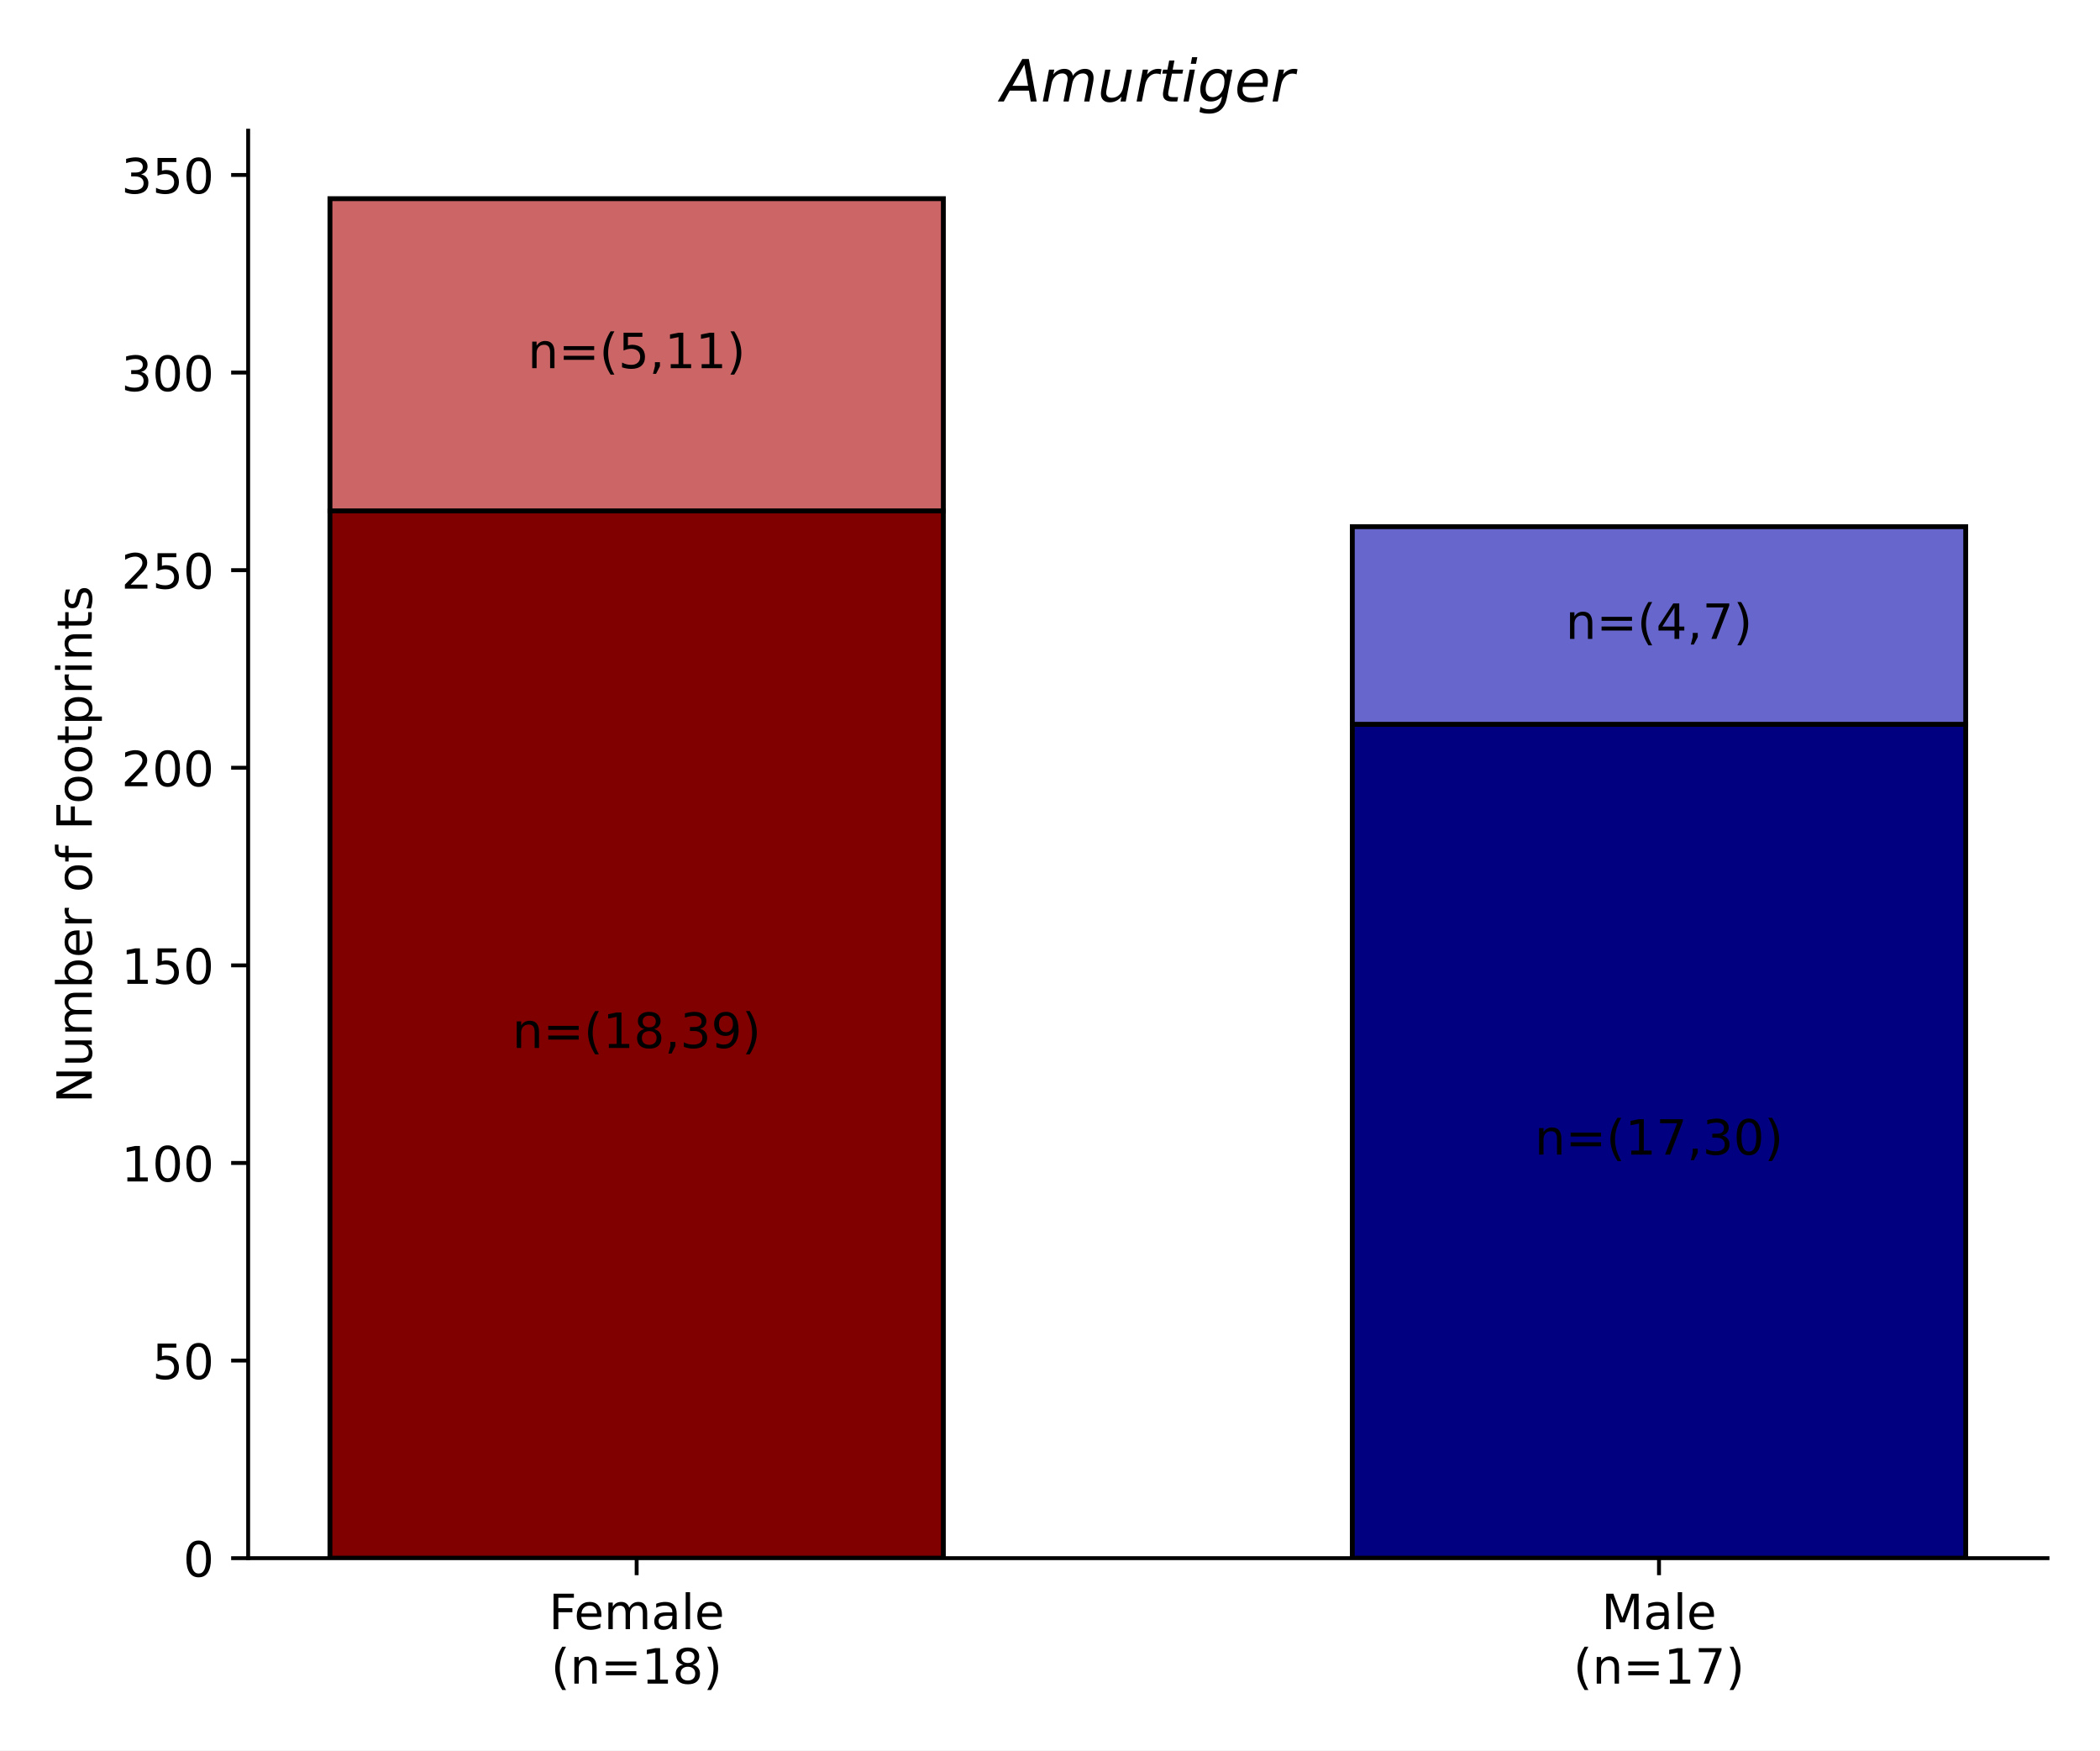
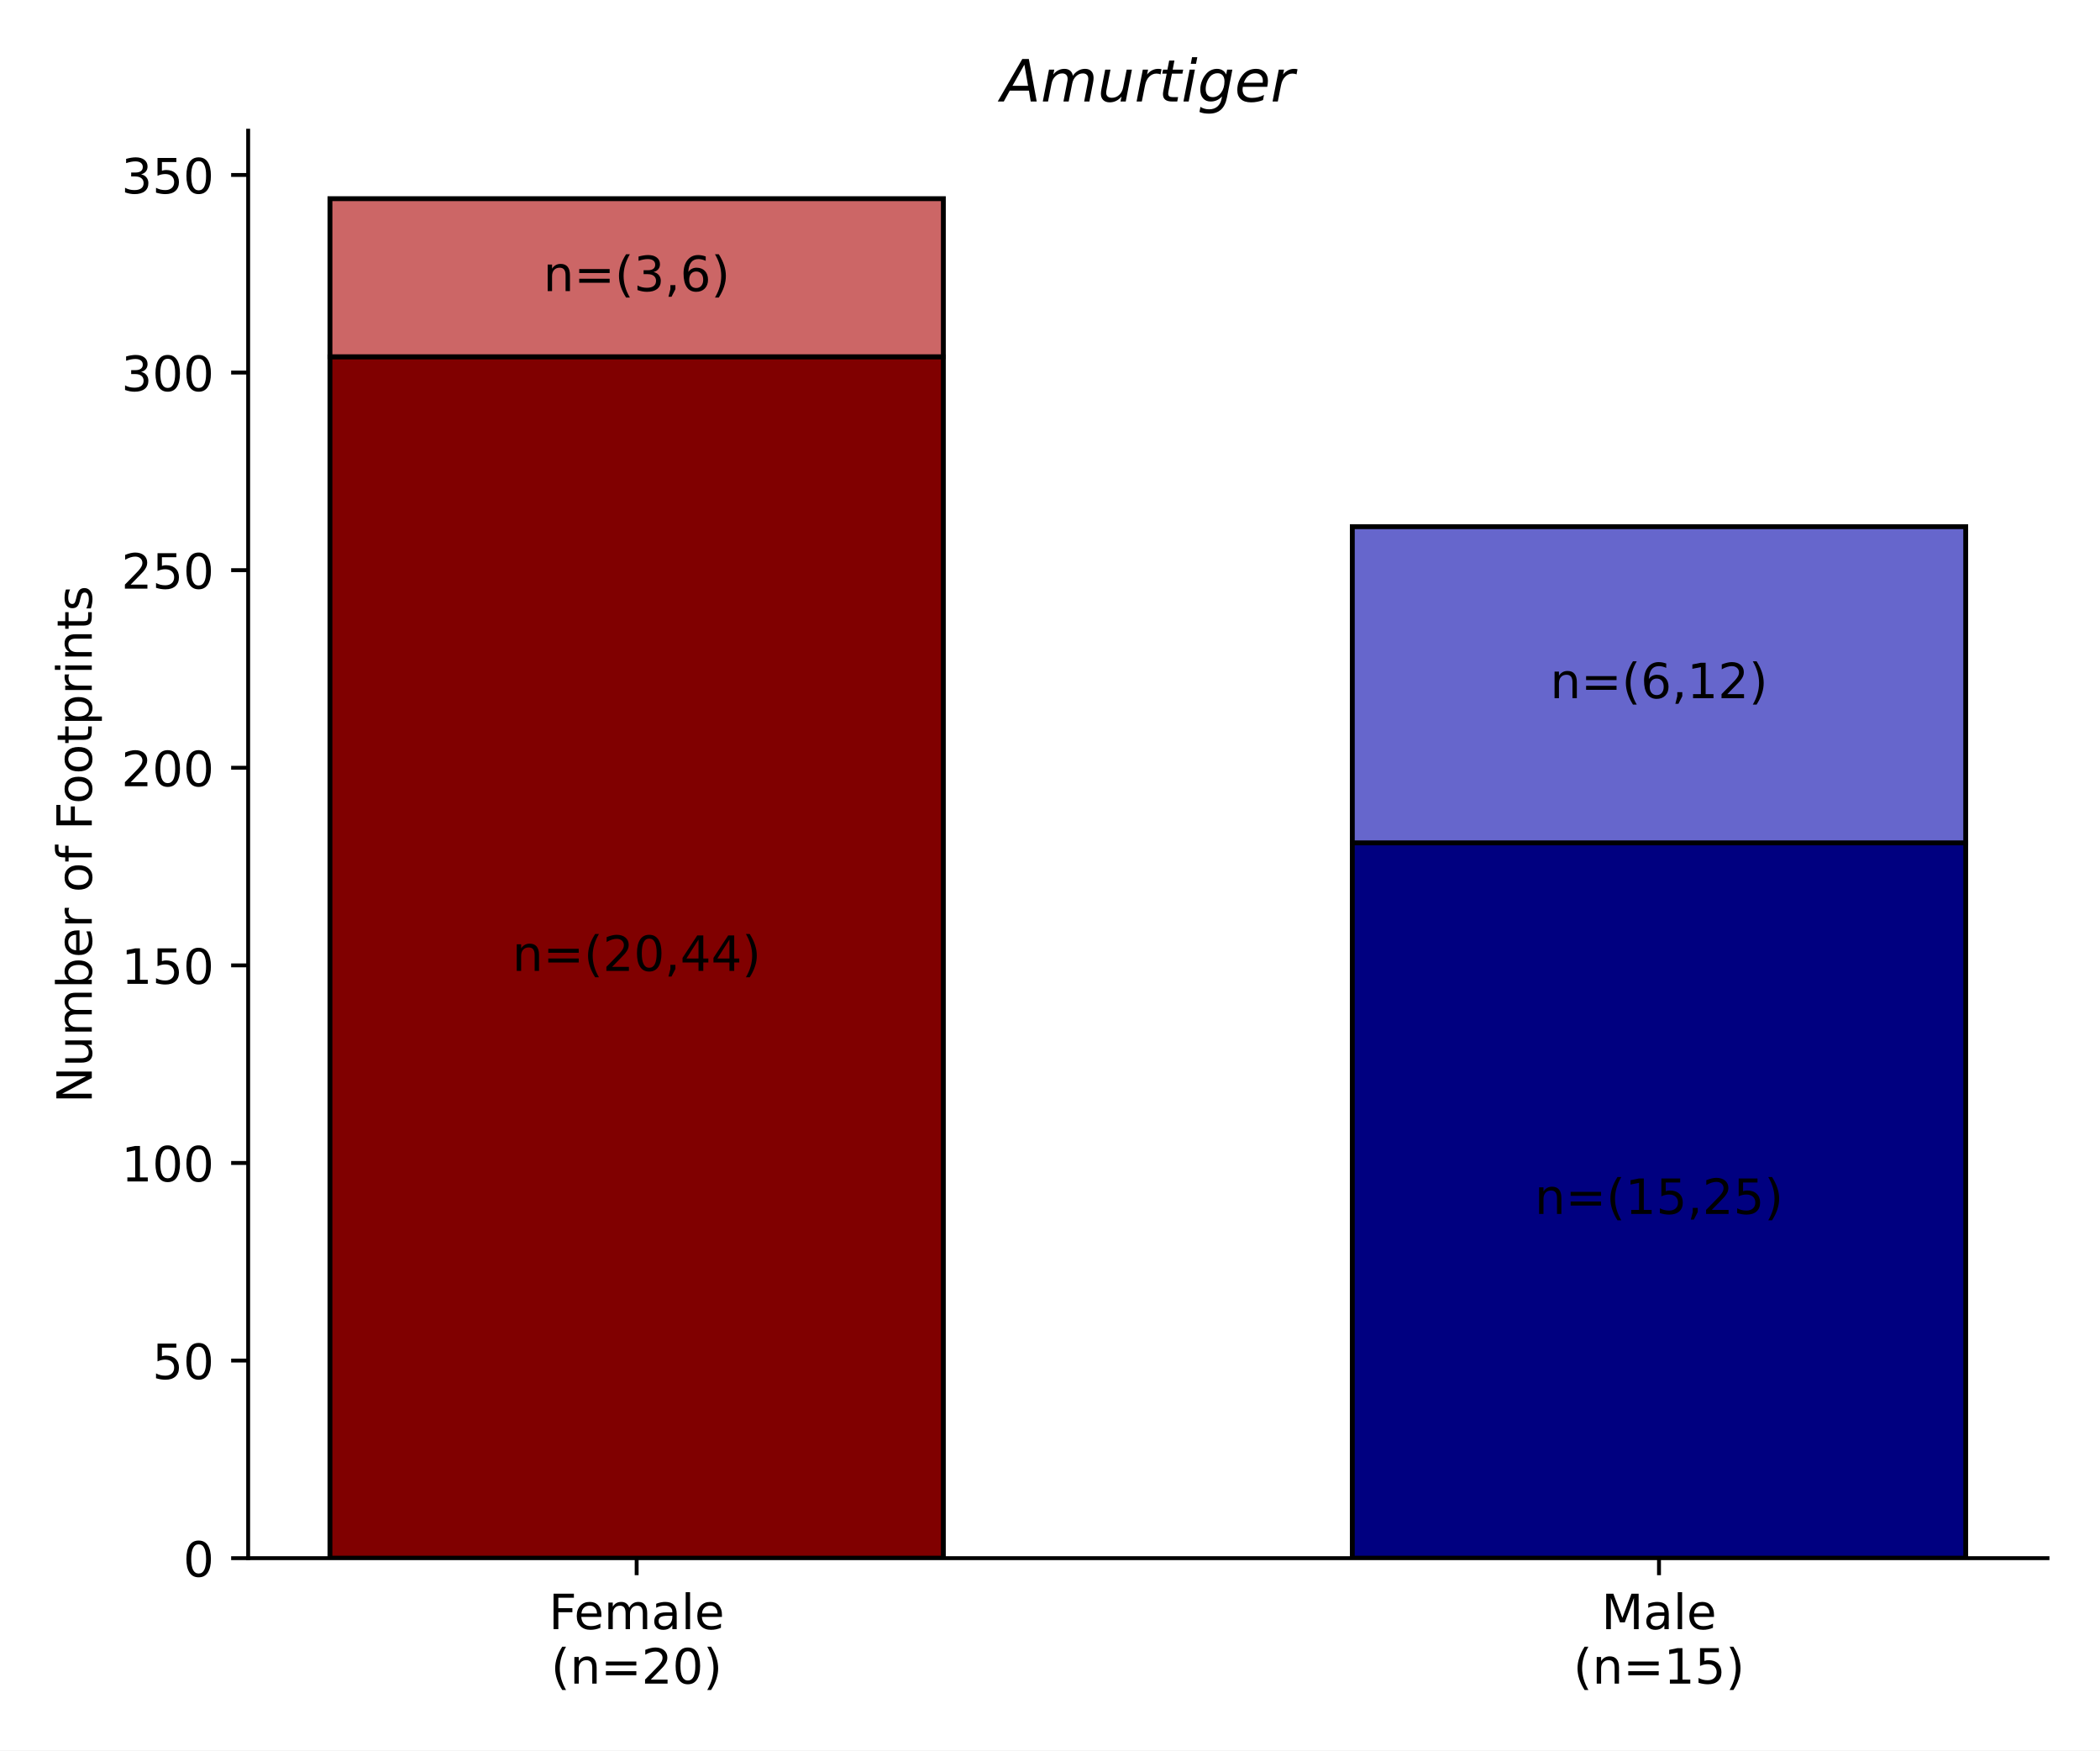
<svg xmlns="http://www.w3.org/2000/svg" xmlns:xlink="http://www.w3.org/1999/xlink" width="432pt" height="360pt" viewBox="0 0 432 360" version="1.1">
  <defs>
    <style type="text/css">*{stroke-linejoin: round; stroke-linecap: butt}</style>
  </defs>
  <g id="figure_1">
    <g id="patch_1">
      <path d="M 0 360  L 432 360  L 432 0  L 0 0  z " style="fill: #ffffff" />
    </g>
    <g id="axes_1">
      <g id="patch_2">
        <path d="M 51.05 320.456  L 421.2 320.456  L 421.2 26.88  L 51.05 26.88  z " style="fill: #ffffff" />
      </g>
      <g id="patch_3">
-         <path d="M 67.875 320.456  L 194.062 320.456  L 194.062 105.069  L 67.875 105.069  z " clip-path="url(#p755f80af7d)" style="fill: #800000; stroke: #000000; stroke-linejoin: miter" />
+         <path d="M 67.875 320.456  L 194.062 320.456  L 194.062 73.371  L 67.875 73.371  z " clip-path="url(#p7f503b9f30)" style="fill: #800000; stroke: #000000; stroke-linejoin: miter" />
      </g>
      <g id="patch_4">
-         <path d="M 278.188 320.456  L 404.375 320.456  L 404.375 148.959  L 278.188 148.959  z " clip-path="url(#p755f80af7d)" style="fill: #000080; stroke: #000000; stroke-linejoin: miter" />
+         <path d="M 278.188 320.456  L 404.375 320.456  L 404.375 173.343  L 278.188 173.343  z " clip-path="url(#p7f503b9f30)" style="fill: #000080; stroke: #000000; stroke-linejoin: miter" />
      </g>
      <g id="patch_5">
-         <path d="M 67.875 105.069  L 194.062 105.069  L 194.062 40.86  L 67.875 40.86  z " clip-path="url(#p755f80af7d)" style="fill: #cc6666; stroke: #000000; stroke-linejoin: miter" />
+         <path d="M 67.875 73.371  L 194.062 73.371  L 194.062 40.86  L 67.875 40.86  z " clip-path="url(#p7f503b9f30)" style="fill: #cc6666; stroke: #000000; stroke-linejoin: miter" />
      </g>
      <g id="patch_6">
-         <path d="M 278.188 148.959  L 404.375 148.959  L 404.375 108.321  L 278.188 108.321  z " clip-path="url(#p755f80af7d)" style="fill: #6666cc; stroke: #000000; stroke-linejoin: miter" />
+         <path d="M 278.188 173.343  L 404.375 173.343  L 404.375 108.321  L 278.188 108.321  z " clip-path="url(#p7f503b9f30)" style="fill: #6666cc; stroke: #000000; stroke-linejoin: miter" />
      </g>
      <g id="matplotlib.axis_1">
        <g id="xtick_1">
          <g id="line2d_1">
            <defs>
-               <path id="mb0012e0c88" d="M 0 0  L 0 3.5  " style="stroke: #000000; stroke-width: 0.8" />
+               <path id="m9c57799ed8" d="M 0 0  L 0 3.5  " style="stroke: #000000; stroke-width: 0.8" />
            </defs>
            <g>
-               <use xlink:href="#mb0012e0c88" x="130.969" y="320.456" style="stroke: #000000; stroke-width: 0.8" />
+               <use xlink:href="#m9c57799ed8" x="130.969" y="320.456" style="stroke: #000000; stroke-width: 0.8" />
            </g>
          </g>
          <g id="text_1">
            <g transform="translate(112.8914 335.0544) scale(0.1 -0.1)">
              <defs>
                <path id="DejaVuSans-46" d="M 628 4666  L 3309 4666  L 3309 4134  L 1259 4134  L 1259 2759  L 3109 2759  L 3109 2228  L 1259 2228  L 1259 0  L 628 0  L 628 4666  z " transform="scale(0.015625)" />
                <path id="DejaVuSans-65" d="M 3597 1894  L 3597 1613  L 953 1613  Q 991 1019 1311 708  Q 1631 397 2203 397  Q 2534 397 2845 478  Q 3156 559 3463 722  L 3463 178  Q 3153 47 2828 -22  Q 2503 -91 2169 -91  Q 1331 -91 842 396  Q 353 884 353 1716  Q 353 2575 817 3079  Q 1281 3584 2069 3584  Q 2775 3584 3186 3129  Q 3597 2675 3597 1894  z M 3022 2063  Q 3016 2534 2758 2815  Q 2500 3097 2075 3097  Q 1594 3097 1305 2825  Q 1016 2553 972 2059  L 3022 2063  z " transform="scale(0.015625)" />
                <path id="DejaVuSans-6d" d="M 3328 2828  Q 3544 3216 3844 3400  Q 4144 3584 4550 3584  Q 5097 3584 5394 3201  Q 5691 2819 5691 2113  L 5691 0  L 5113 0  L 5113 2094  Q 5113 2597 4934 2840  Q 4756 3084 4391 3084  Q 3944 3084 3684 2787  Q 3425 2491 3425 1978  L 3425 0  L 2847 0  L 2847 2094  Q 2847 2600 2669 2842  Q 2491 3084 2119 3084  Q 1678 3084 1418 2786  Q 1159 2488 1159 1978  L 1159 0  L 581 0  L 581 3500  L 1159 3500  L 1159 2956  Q 1356 3278 1631 3431  Q 1906 3584 2284 3584  Q 2666 3584 2933 3390  Q 3200 3197 3328 2828  z " transform="scale(0.015625)" />
                <path id="DejaVuSans-61" d="M 2194 1759  Q 1497 1759 1228 1600  Q 959 1441 959 1056  Q 959 750 1161 570  Q 1363 391 1709 391  Q 2188 391 2477 730  Q 2766 1069 2766 1631  L 2766 1759  L 2194 1759  z M 3341 1997  L 3341 0  L 2766 0  L 2766 531  Q 2569 213 2275 61  Q 1981 -91 1556 -91  Q 1019 -91 701 211  Q 384 513 384 1019  Q 384 1609 779 1909  Q 1175 2209 1959 2209  L 2766 2209  L 2766 2266  Q 2766 2663 2505 2880  Q 2244 3097 1772 3097  Q 1472 3097 1187 3025  Q 903 2953 641 2809  L 641 3341  Q 956 3463 1253 3523  Q 1550 3584 1831 3584  Q 2591 3584 2966 3190  Q 3341 2797 3341 1997  z " transform="scale(0.015625)" />
                <path id="DejaVuSans-6c" d="M 603 4863  L 1178 4863  L 1178 0  L 603 0  L 603 4863  z " transform="scale(0.015625)" />
              </defs>
              <use xlink:href="#DejaVuSans-46" />
              <use xlink:href="#DejaVuSans-65" transform="translate(52.01953 0)" />
              <use xlink:href="#DejaVuSans-6d" transform="translate(113.543 0)" />
              <use xlink:href="#DejaVuSans-61" transform="translate(210.9551 0)" />
              <use xlink:href="#DejaVuSans-6c" transform="translate(272.2344 0)" />
              <use xlink:href="#DejaVuSans-65" transform="translate(300.0176 0)" />
            </g>
            <g transform="translate(113.3461 346.2523) scale(0.1 -0.1)">
              <defs>
                <path id="DejaVuSans-28" d="M 1984 4856  Q 1566 4138 1362 3434  Q 1159 2731 1159 2009  Q 1159 1288 1364 580  Q 1569 -128 1984 -844  L 1484 -844  Q 1016 -109 783 600  Q 550 1309 550 2009  Q 550 2706 781 3412  Q 1013 4119 1484 4856  L 1984 4856  z " transform="scale(0.015625)" />
                <path id="DejaVuSans-6e" d="M 3513 2113  L 3513 0  L 2938 0  L 2938 2094  Q 2938 2591 2744 2837  Q 2550 3084 2163 3084  Q 1697 3084 1428 2787  Q 1159 2491 1159 1978  L 1159 0  L 581 0  L 581 3500  L 1159 3500  L 1159 2956  Q 1366 3272 1645 3428  Q 1925 3584 2291 3584  Q 2894 3584 3203 3211  Q 3513 2838 3513 2113  z " transform="scale(0.015625)" />
                <path id="DejaVuSans-3d" d="M 678 2906  L 4684 2906  L 4684 2381  L 678 2381  L 678 2906  z M 678 1631  L 4684 1631  L 4684 1100  L 678 1100  L 678 1631  z " transform="scale(0.015625)" />
+                 <path id="DejaVuSans-32" d="M 1228 531  L 3431 531  L 3431 0  L 469 0  L 469 531  Q 828 903 1448 1529  Q 2069 2156 2228 2338  Q 2531 2678 2651 2914  Q 2772 3150 2772 3378  Q 2772 3750 2511 3984  Q 2250 4219 1831 4219  Q 1534 4219 1204 4116  Q 875 4013 500 3803  L 500 4441  Q 881 4594 1212 4672  Q 1544 4750 1819 4750  Q 2544 4750 2975 4387  Q 3406 4025 3406 3419  Q 3406 3131 3298 2873  Q 3191 2616 2906 2266  Q 2828 2175 2409 1742  Q 1991 1309 1228 531  z " transform="scale(0.015625)" />
+                 <path id="DejaVuSans-30" d="M 2034 4250  Q 1547 4250 1301 3770  Q 1056 3291 1056 2328  Q 1056 1369 1301 889  Q 1547 409 2034 409  Q 2525 409 2770 889  Q 3016 1369 3016 2328  Q 3016 3291 2770 3770  Q 2525 4250 2034 4250  z M 2034 4750  Q 2819 4750 3233 4129  Q 3647 3509 3647 2328  Q 3647 1150 3233 529  Q 2819 -91 2034 -91  Q 1250 -91 836 529  Q 422 1150 422 2328  Q 422 3509 836 4129  Q 1250 4750 2034 4750  z " transform="scale(0.015625)" />
+                 <path id="DejaVuSans-29" d="M 513 4856  L 1013 4856  Q 1481 4119 1714 3412  Q 1947 2706 1947 2009  Q 1947 1309 1714 600  Q 1481 -109 1013 -844  L 513 -844  Q 928 -128 1133 580  Q 1338 1288 1338 2009  Q 1338 2731 1133 3434  Q 928 4138 513 4856  z " transform="scale(0.015625)" />
+               </defs>
+               <use xlink:href="#DejaVuSans-28" />
+               <use xlink:href="#DejaVuSans-6e" transform="translate(39.01367 0)" />
+               <use xlink:href="#DejaVuSans-3d" transform="translate(102.3926 0)" />
+               <use xlink:href="#DejaVuSans-32" transform="translate(186.1816 0)" />
+               <use xlink:href="#DejaVuSans-30" transform="translate(249.8047 0)" />
+               <use xlink:href="#DejaVuSans-29" transform="translate(313.4277 0)" />
+             </g>
+           </g>
+         </g>
+         <g id="xtick_2">
+           <g id="line2d_2">
+             <g>
+               <use xlink:href="#m9c57799ed8" x="341.281" y="320.456" style="stroke: #000000; stroke-width: 0.8" />
+             </g>
+           </g>
+           <g id="text_2">
+             <g transform="translate(329.4375 335.0544) scale(0.1 -0.1)">
+               <defs>
+                 <path id="DejaVuSans-4d" d="M 628 4666  L 1569 4666  L 2759 1491  L 3956 4666  L 4897 4666  L 4897 0  L 4281 0  L 4281 4097  L 3078 897  L 2444 897  L 1241 4097  L 1241 0  L 628 0  L 628 4666  z " transform="scale(0.015625)" />
+               </defs>
+               <use xlink:href="#DejaVuSans-4d" />
+               <use xlink:href="#DejaVuSans-61" transform="translate(86.2793 0)" />
+               <use xlink:href="#DejaVuSans-6c" transform="translate(147.5586 0)" />
+               <use xlink:href="#DejaVuSans-65" transform="translate(175.3418 0)" />
+             </g>
+             <g transform="translate(323.6586 346.2523) scale(0.1 -0.1)">
+               <defs>
                <path id="DejaVuSans-31" d="M 794 531  L 1825 531  L 1825 4091  L 703 3866  L 703 4441  L 1819 4666  L 2450 4666  L 2450 531  L 3481 531  L 3481 0  L 794 0  L 794 531  z " transform="scale(0.015625)" />
-                 <path id="DejaVuSans-38" d="M 2034 2216  Q 1584 2216 1326 1975  Q 1069 1734 1069 1313  Q 1069 891 1326 650  Q 1584 409 2034 409  Q 2484 409 2743 651  Q 3003 894 3003 1313  Q 3003 1734 2745 1975  Q 2488 2216 2034 2216  z M 1403 2484  Q 997 2584 770 2862  Q 544 3141 544 3541  Q 544 4100 942 4425  Q 1341 4750 2034 4750  Q 2731 4750 3128 4425  Q 3525 4100 3525 3541  Q 3525 3141 3298 2862  Q 3072 2584 2669 2484  Q 3125 2378 3379 2068  Q 3634 1759 3634 1313  Q 3634 634 3220 271  Q 2806 -91 2034 -91  Q 1263 -91 848 271  Q 434 634 434 1313  Q 434 1759 690 2068  Q 947 2378 1403 2484  z M 1172 3481  Q 1172 3119 1398 2916  Q 1625 2713 2034 2713  Q 2441 2713 2670 2916  Q 2900 3119 2900 3481  Q 2900 3844 2670 4047  Q 2441 4250 2034 4250  Q 1625 4250 1398 4047  Q 1172 3844 1172 3481  z " transform="scale(0.015625)" />
-                 <path id="DejaVuSans-29" d="M 513 4856  L 1013 4856  Q 1481 4119 1714 3412  Q 1947 2706 1947 2009  Q 1947 1309 1714 600  Q 1481 -109 1013 -844  L 513 -844  Q 928 -128 1133 580  Q 1338 1288 1338 2009  Q 1338 2731 1133 3434  Q 928 4138 513 4856  z " transform="scale(0.015625)" />
+                 <path id="DejaVuSans-35" d="M 691 4666  L 3169 4666  L 3169 4134  L 1269 4134  L 1269 2991  Q 1406 3038 1543 3061  Q 1681 3084 1819 3084  Q 2600 3084 3056 2656  Q 3513 2228 3513 1497  Q 3513 744 3044 326  Q 2575 -91 1722 -91  Q 1428 -91 1123 -41  Q 819 9 494 109  L 494 744  Q 775 591 1075 516  Q 1375 441 1709 441  Q 2250 441 2565 725  Q 2881 1009 2881 1497  Q 2881 1984 2565 2268  Q 2250 2553 1709 2553  Q 1456 2553 1204 2497  Q 953 2441 691 2322  L 691 4666  z " transform="scale(0.015625)" />
              </defs>
              <use xlink:href="#DejaVuSans-28" />
              <use xlink:href="#DejaVuSans-6e" transform="translate(39.01367 0)" />
              <use xlink:href="#DejaVuSans-3d" transform="translate(102.3926 0)" />
              <use xlink:href="#DejaVuSans-31" transform="translate(186.1816 0)" />
-               <use xlink:href="#DejaVuSans-38" transform="translate(249.8047 0)" />
-               <use xlink:href="#DejaVuSans-29" transform="translate(313.4277 0)" />
-             </g>
-           </g>
-         </g>
-         <g id="xtick_2">
-           <g id="line2d_2">
-             <g>
-               <use xlink:href="#mb0012e0c88" x="341.281" y="320.456" style="stroke: #000000; stroke-width: 0.8" />
-             </g>
-           </g>
-           <g id="text_2">
-             <g transform="translate(329.4375 335.0544) scale(0.1 -0.1)">
-               <defs>
-                 <path id="DejaVuSans-4d" d="M 628 4666  L 1569 4666  L 2759 1491  L 3956 4666  L 4897 4666  L 4897 0  L 4281 0  L 4281 4097  L 3078 897  L 2444 897  L 1241 4097  L 1241 0  L 628 0  L 628 4666  z " transform="scale(0.015625)" />
-               </defs>
-               <use xlink:href="#DejaVuSans-4d" />
-               <use xlink:href="#DejaVuSans-61" transform="translate(86.2793 0)" />
-               <use xlink:href="#DejaVuSans-6c" transform="translate(147.5586 0)" />
-               <use xlink:href="#DejaVuSans-65" transform="translate(175.3418 0)" />
-             </g>
-             <g transform="translate(323.6586 346.2523) scale(0.1 -0.1)">
-               <defs>
-                 <path id="DejaVuSans-37" d="M 525 4666  L 3525 4666  L 3525 4397  L 1831 0  L 1172 0  L 2766 4134  L 525 4134  L 525 4666  z " transform="scale(0.015625)" />
-               </defs>
-               <use xlink:href="#DejaVuSans-28" />
-               <use xlink:href="#DejaVuSans-6e" transform="translate(39.01367 0)" />
-               <use xlink:href="#DejaVuSans-3d" transform="translate(102.3926 0)" />
-               <use xlink:href="#DejaVuSans-31" transform="translate(186.1816 0)" />
-               <use xlink:href="#DejaVuSans-37" transform="translate(249.8047 0)" />
+               <use xlink:href="#DejaVuSans-35" transform="translate(249.8047 0)" />
              <use xlink:href="#DejaVuSans-29" transform="translate(313.4277 0)" />
            </g>
          </g>
        </g>
      </g>
      <g id="matplotlib.axis_2">
        <g id="ytick_1">
          <g id="line2d_3">
            <defs>
-               <path id="md0f7f1a0fa" d="M 0 0  L -3.5 0  " style="stroke: #000000; stroke-width: 0.8" />
+               <path id="meb5c1f575a" d="M 0 0  L -3.5 0  " style="stroke: #000000; stroke-width: 0.8" />
            </defs>
            <g>
-               <use xlink:href="#md0f7f1a0fa" x="51.05" y="320.456" style="stroke: #000000; stroke-width: 0.8" />
+               <use xlink:href="#meb5c1f575a" x="51.05" y="320.456" style="stroke: #000000; stroke-width: 0.8" />
            </g>
          </g>
          <g id="text_3">
            <g transform="translate(37.6875 324.2552) scale(0.1 -0.1)">
-               <defs>
-                 <path id="DejaVuSans-30" d="M 2034 4250  Q 1547 4250 1301 3770  Q 1056 3291 1056 2328  Q 1056 1369 1301 889  Q 1547 409 2034 409  Q 2525 409 2770 889  Q 3016 1369 3016 2328  Q 3016 3291 2770 3770  Q 2525 4250 2034 4250  z M 2034 4750  Q 2819 4750 3233 4129  Q 3647 3509 3647 2328  Q 3647 1150 3233 529  Q 2819 -91 2034 -91  Q 1250 -91 836 529  Q 422 1150 422 2328  Q 422 3509 836 4129  Q 1250 4750 2034 4750  z " transform="scale(0.015625)" />
-               </defs>
              <use xlink:href="#DejaVuSans-30" />
            </g>
          </g>
        </g>
        <g id="ytick_2">
          <g id="line2d_4">
            <g>
-               <use xlink:href="#md0f7f1a0fa" x="51.05" y="279.817" style="stroke: #000000; stroke-width: 0.8" />
+               <use xlink:href="#meb5c1f575a" x="51.05" y="279.817" style="stroke: #000000; stroke-width: 0.8" />
            </g>
          </g>
          <g id="text_4">
            <g transform="translate(31.325 283.6162) scale(0.1 -0.1)">
-               <defs>
-                 <path id="DejaVuSans-35" d="M 691 4666  L 3169 4666  L 3169 4134  L 1269 4134  L 1269 2991  Q 1406 3038 1543 3061  Q 1681 3084 1819 3084  Q 2600 3084 3056 2656  Q 3513 2228 3513 1497  Q 3513 744 3044 326  Q 2575 -91 1722 -91  Q 1428 -91 1123 -41  Q 819 9 494 109  L 494 744  Q 775 591 1075 516  Q 1375 441 1709 441  Q 2250 441 2565 725  Q 2881 1009 2881 1497  Q 2881 1984 2565 2268  Q 2250 2553 1709 2553  Q 1456 2553 1204 2497  Q 953 2441 691 2322  L 691 4666  z " transform="scale(0.015625)" />
-               </defs>
              <use xlink:href="#DejaVuSans-35" />
              <use xlink:href="#DejaVuSans-30" transform="translate(63.62305 0)" />
            </g>
          </g>
        </g>
        <g id="ytick_3">
          <g id="line2d_5">
            <g>
-               <use xlink:href="#md0f7f1a0fa" x="51.05" y="239.178" style="stroke: #000000; stroke-width: 0.8" />
+               <use xlink:href="#meb5c1f575a" x="51.05" y="239.178" style="stroke: #000000; stroke-width: 0.8" />
            </g>
          </g>
          <g id="text_5">
            <g transform="translate(24.9625 242.9773) scale(0.1 -0.1)">
              <use xlink:href="#DejaVuSans-31" />
              <use xlink:href="#DejaVuSans-30" transform="translate(63.62305 0)" />
              <use xlink:href="#DejaVuSans-30" transform="translate(127.2461 0)" />
            </g>
          </g>
        </g>
        <g id="ytick_4">
          <g id="line2d_6">
            <g>
-               <use xlink:href="#md0f7f1a0fa" x="51.05" y="198.539" style="stroke: #000000; stroke-width: 0.8" />
+               <use xlink:href="#meb5c1f575a" x="51.05" y="198.539" style="stroke: #000000; stroke-width: 0.8" />
            </g>
          </g>
          <g id="text_6">
            <g transform="translate(24.9625 202.3383) scale(0.1 -0.1)">
              <use xlink:href="#DejaVuSans-31" />
              <use xlink:href="#DejaVuSans-35" transform="translate(63.62305 0)" />
              <use xlink:href="#DejaVuSans-30" transform="translate(127.2461 0)" />
            </g>
          </g>
        </g>
        <g id="ytick_5">
          <g id="line2d_7">
            <g>
-               <use xlink:href="#md0f7f1a0fa" x="51.05" y="157.9" style="stroke: #000000; stroke-width: 0.8" />
+               <use xlink:href="#meb5c1f575a" x="51.05" y="157.9" style="stroke: #000000; stroke-width: 0.8" />
            </g>
          </g>
          <g id="text_7">
            <g transform="translate(24.9625 161.6993) scale(0.1 -0.1)">
-               <defs>
-                 <path id="DejaVuSans-32" d="M 1228 531  L 3431 531  L 3431 0  L 469 0  L 469 531  Q 828 903 1448 1529  Q 2069 2156 2228 2338  Q 2531 2678 2651 2914  Q 2772 3150 2772 3378  Q 2772 3750 2511 3984  Q 2250 4219 1831 4219  Q 1534 4219 1204 4116  Q 875 4013 500 3803  L 500 4441  Q 881 4594 1212 4672  Q 1544 4750 1819 4750  Q 2544 4750 2975 4387  Q 3406 4025 3406 3419  Q 3406 3131 3298 2873  Q 3191 2616 2906 2266  Q 2828 2175 2409 1742  Q 1991 1309 1228 531  z " transform="scale(0.015625)" />
-               </defs>
              <use xlink:href="#DejaVuSans-32" />
              <use xlink:href="#DejaVuSans-30" transform="translate(63.62305 0)" />
              <use xlink:href="#DejaVuSans-30" transform="translate(127.2461 0)" />
            </g>
          </g>
        </g>
        <g id="ytick_6">
          <g id="line2d_8">
            <g>
-               <use xlink:href="#md0f7f1a0fa" x="51.05" y="117.261" style="stroke: #000000; stroke-width: 0.8" />
+               <use xlink:href="#meb5c1f575a" x="51.05" y="117.261" style="stroke: #000000; stroke-width: 0.8" />
            </g>
          </g>
          <g id="text_8">
            <g transform="translate(24.9625 121.0603) scale(0.1 -0.1)">
              <use xlink:href="#DejaVuSans-32" />
              <use xlink:href="#DejaVuSans-35" transform="translate(63.62305 0)" />
              <use xlink:href="#DejaVuSans-30" transform="translate(127.2461 0)" />
            </g>
          </g>
        </g>
        <g id="ytick_7">
          <g id="line2d_9">
            <g>
-               <use xlink:href="#md0f7f1a0fa" x="51.05" y="76.622" style="stroke: #000000; stroke-width: 0.8" />
+               <use xlink:href="#meb5c1f575a" x="51.05" y="76.622" style="stroke: #000000; stroke-width: 0.8" />
            </g>
          </g>
          <g id="text_9">
            <g transform="translate(24.9625 80.42133) scale(0.1 -0.1)">
              <defs>
                <path id="DejaVuSans-33" d="M 2597 2516  Q 3050 2419 3304 2112  Q 3559 1806 3559 1356  Q 3559 666 3084 287  Q 2609 -91 1734 -91  Q 1441 -91 1130 -33  Q 819 25 488 141  L 488 750  Q 750 597 1062 519  Q 1375 441 1716 441  Q 2309 441 2620 675  Q 2931 909 2931 1356  Q 2931 1769 2642 2001  Q 2353 2234 1838 2234  L 1294 2234  L 1294 2753  L 1863 2753  Q 2328 2753 2575 2939  Q 2822 3125 2822 3475  Q 2822 3834 2567 4026  Q 2313 4219 1838 4219  Q 1578 4219 1281 4162  Q 984 4106 628 3988  L 628 4550  Q 988 4650 1302 4700  Q 1616 4750 1894 4750  Q 2613 4750 3031 4423  Q 3450 4097 3450 3541  Q 3450 3153 3228 2886  Q 3006 2619 2597 2516  z " transform="scale(0.015625)" />
              </defs>
              <use xlink:href="#DejaVuSans-33" />
              <use xlink:href="#DejaVuSans-30" transform="translate(63.62305 0)" />
              <use xlink:href="#DejaVuSans-30" transform="translate(127.2461 0)" />
            </g>
          </g>
        </g>
        <g id="ytick_8">
          <g id="line2d_10">
            <g>
-               <use xlink:href="#md0f7f1a0fa" x="51.05" y="35.983" style="stroke: #000000; stroke-width: 0.8" />
+               <use xlink:href="#meb5c1f575a" x="51.05" y="35.983" style="stroke: #000000; stroke-width: 0.8" />
            </g>
          </g>
          <g id="text_10">
            <g transform="translate(24.9625 39.78235) scale(0.1 -0.1)">
              <use xlink:href="#DejaVuSans-33" />
              <use xlink:href="#DejaVuSans-35" transform="translate(63.62305 0)" />
              <use xlink:href="#DejaVuSans-30" transform="translate(127.2461 0)" />
            </g>
          </g>
        </g>
        <g id="text_11">
          <g transform="translate(18.88281 226.8774) rotate(-90) scale(0.1 -0.1)">
            <defs>
              <path id="DejaVuSans-4e" d="M 628 4666  L 1478 4666  L 3547 763  L 3547 4666  L 4159 4666  L 4159 0  L 3309 0  L 1241 3903  L 1241 0  L 628 0  L 628 4666  z " transform="scale(0.015625)" />
              <path id="DejaVuSans-75" d="M 544 1381  L 544 3500  L 1119 3500  L 1119 1403  Q 1119 906 1312 657  Q 1506 409 1894 409  Q 2359 409 2629 706  Q 2900 1003 2900 1516  L 2900 3500  L 3475 3500  L 3475 0  L 2900 0  L 2900 538  Q 2691 219 2414 64  Q 2138 -91 1772 -91  Q 1169 -91 856 284  Q 544 659 544 1381  z M 1991 3584  L 1991 3584  z " transform="scale(0.015625)" />
              <path id="DejaVuSans-62" d="M 3116 1747  Q 3116 2381 2855 2742  Q 2594 3103 2138 3103  Q 1681 3103 1420 2742  Q 1159 2381 1159 1747  Q 1159 1113 1420 752  Q 1681 391 2138 391  Q 2594 391 2855 752  Q 3116 1113 3116 1747  z M 1159 2969  Q 1341 3281 1617 3432  Q 1894 3584 2278 3584  Q 2916 3584 3314 3078  Q 3713 2572 3713 1747  Q 3713 922 3314 415  Q 2916 -91 2278 -91  Q 1894 -91 1617 61  Q 1341 213 1159 525  L 1159 0  L 581 0  L 581 4863  L 1159 4863  L 1159 2969  z " transform="scale(0.015625)" />
              <path id="DejaVuSans-72" d="M 2631 2963  Q 2534 3019 2420 3045  Q 2306 3072 2169 3072  Q 1681 3072 1420 2755  Q 1159 2438 1159 1844  L 1159 0  L 581 0  L 581 3500  L 1159 3500  L 1159 2956  Q 1341 3275 1631 3429  Q 1922 3584 2338 3584  Q 2397 3584 2469 3576  Q 2541 3569 2628 3553  L 2631 2963  z " transform="scale(0.015625)" />
              <path id="DejaVuSans-20" transform="scale(0.015625)" />
              <path id="DejaVuSans-6f" d="M 1959 3097  Q 1497 3097 1228 2736  Q 959 2375 959 1747  Q 959 1119 1226 758  Q 1494 397 1959 397  Q 2419 397 2687 759  Q 2956 1122 2956 1747  Q 2956 2369 2687 2733  Q 2419 3097 1959 3097  z M 1959 3584  Q 2709 3584 3137 3096  Q 3566 2609 3566 1747  Q 3566 888 3137 398  Q 2709 -91 1959 -91  Q 1206 -91 779 398  Q 353 888 353 1747  Q 353 2609 779 3096  Q 1206 3584 1959 3584  z " transform="scale(0.015625)" />
              <path id="DejaVuSans-66" d="M 2375 4863  L 2375 4384  L 1825 4384  Q 1516 4384 1395 4259  Q 1275 4134 1275 3809  L 1275 3500  L 2222 3500  L 2222 3053  L 1275 3053  L 1275 0  L 697 0  L 697 3053  L 147 3053  L 147 3500  L 697 3500  L 697 3744  Q 697 4328 969 4595  Q 1241 4863 1831 4863  L 2375 4863  z " transform="scale(0.015625)" />
              <path id="DejaVuSans-74" d="M 1172 4494  L 1172 3500  L 2356 3500  L 2356 3053  L 1172 3053  L 1172 1153  Q 1172 725 1289 603  Q 1406 481 1766 481  L 2356 481  L 2356 0  L 1766 0  Q 1100 0 847 248  Q 594 497 594 1153  L 594 3053  L 172 3053  L 172 3500  L 594 3500  L 594 4494  L 1172 4494  z " transform="scale(0.015625)" />
              <path id="DejaVuSans-70" d="M 1159 525  L 1159 -1331  L 581 -1331  L 581 3500  L 1159 3500  L 1159 2969  Q 1341 3281 1617 3432  Q 1894 3584 2278 3584  Q 2916 3584 3314 3078  Q 3713 2572 3713 1747  Q 3713 922 3314 415  Q 2916 -91 2278 -91  Q 1894 -91 1617 61  Q 1341 213 1159 525  z M 3116 1747  Q 3116 2381 2855 2742  Q 2594 3103 2138 3103  Q 1681 3103 1420 2742  Q 1159 2381 1159 1747  Q 1159 1113 1420 752  Q 1681 391 2138 391  Q 2594 391 2855 752  Q 3116 1113 3116 1747  z " transform="scale(0.015625)" />
              <path id="DejaVuSans-69" d="M 603 3500  L 1178 3500  L 1178 0  L 603 0  L 603 3500  z M 603 4863  L 1178 4863  L 1178 4134  L 603 4134  L 603 4863  z " transform="scale(0.015625)" />
              <path id="DejaVuSans-73" d="M 2834 3397  L 2834 2853  Q 2591 2978 2328 3040  Q 2066 3103 1784 3103  Q 1356 3103 1142 2972  Q 928 2841 928 2578  Q 928 2378 1081 2264  Q 1234 2150 1697 2047  L 1894 2003  Q 2506 1872 2764 1633  Q 3022 1394 3022 966  Q 3022 478 2636 193  Q 2250 -91 1575 -91  Q 1294 -91 989 -36  Q 684 19 347 128  L 347 722  Q 666 556 975 473  Q 1284 391 1588 391  Q 1994 391 2212 530  Q 2431 669 2431 922  Q 2431 1156 2273 1281  Q 2116 1406 1581 1522  L 1381 1569  Q 847 1681 609 1914  Q 372 2147 372 2553  Q 372 3047 722 3315  Q 1072 3584 1716 3584  Q 2034 3584 2315 3537  Q 2597 3491 2834 3397  z " transform="scale(0.015625)" />
            </defs>
            <use xlink:href="#DejaVuSans-4e" />
            <use xlink:href="#DejaVuSans-75" transform="translate(74.80469 0)" />
            <use xlink:href="#DejaVuSans-6d" transform="translate(138.1836 0)" />
            <use xlink:href="#DejaVuSans-62" transform="translate(235.5957 0)" />
            <use xlink:href="#DejaVuSans-65" transform="translate(299.0723 0)" />
            <use xlink:href="#DejaVuSans-72" transform="translate(360.5957 0)" />
            <use xlink:href="#DejaVuSans-20" transform="translate(401.709 0)" />
            <use xlink:href="#DejaVuSans-6f" transform="translate(433.4961 0)" />
            <use xlink:href="#DejaVuSans-66" transform="translate(494.6777 0)" />
            <use xlink:href="#DejaVuSans-20" transform="translate(529.8828 0)" />
            <use xlink:href="#DejaVuSans-46" transform="translate(561.6699 0)" />
            <use xlink:href="#DejaVuSans-6f" transform="translate(615.5645 0)" />
            <use xlink:href="#DejaVuSans-6f" transform="translate(676.7461 0)" />
            <use xlink:href="#DejaVuSans-74" transform="translate(737.9277 0)" />
            <use xlink:href="#DejaVuSans-70" transform="translate(777.1367 0)" />
            <use xlink:href="#DejaVuSans-72" transform="translate(840.6133 0)" />
            <use xlink:href="#DejaVuSans-69" transform="translate(881.7266 0)" />
            <use xlink:href="#DejaVuSans-6e" transform="translate(909.5098 0)" />
            <use xlink:href="#DejaVuSans-74" transform="translate(972.8887 0)" />
            <use xlink:href="#DejaVuSans-73" transform="translate(1012.098 0)" />
          </g>
        </g>
      </g>
      <g id="patch_7">
        <path d="M 51.05 320.456  L 51.05 26.88  " style="fill: none; stroke: #000000; stroke-width: 0.8; stroke-linejoin: miter; stroke-linecap: square" />
      </g>
      <g id="patch_8">
        <path d="M 51.05 320.456  L 421.2 320.456  " style="fill: none; stroke: #000000; stroke-width: 0.8; stroke-linejoin: miter; stroke-linecap: square" />
      </g>
      <g id="text_12">
-         <g transform="translate(105.3945 215.5221) scale(0.1 -0.1)">
+         <g transform="translate(105.3945 199.6729) scale(0.1 -0.1)">
          <defs>
            <path id="DejaVuSans-2c" d="M 750 794  L 1409 794  L 1409 256  L 897 -744  L 494 -744  L 750 256  L 750 794  z " transform="scale(0.015625)" />
-             <path id="DejaVuSans-39" d="M 703 97  L 703 672  Q 941 559 1184 500  Q 1428 441 1663 441  Q 2288 441 2617 861  Q 2947 1281 2994 2138  Q 2813 1869 2534 1725  Q 2256 1581 1919 1581  Q 1219 1581 811 2004  Q 403 2428 403 3163  Q 403 3881 828 4315  Q 1253 4750 1959 4750  Q 2769 4750 3195 4129  Q 3622 3509 3622 2328  Q 3622 1225 3098 567  Q 2575 -91 1691 -91  Q 1453 -91 1209 -44  Q 966 3 703 97  z M 1959 2075  Q 2384 2075 2632 2365  Q 2881 2656 2881 3163  Q 2881 3666 2632 3958  Q 2384 4250 1959 4250  Q 1534 4250 1286 3958  Q 1038 3666 1038 3163  Q 1038 2656 1286 2365  Q 1534 2075 1959 2075  z " transform="scale(0.015625)" />
-           </defs>
-           <use xlink:href="#DejaVuSans-6e" />
-           <use xlink:href="#DejaVuSans-3d" transform="translate(63.37891 0)" />
-           <use xlink:href="#DejaVuSans-28" transform="translate(147.168 0)" />
-           <use xlink:href="#DejaVuSans-31" transform="translate(186.1816 0)" />
-           <use xlink:href="#DejaVuSans-38" transform="translate(249.8047 0)" />
-           <use xlink:href="#DejaVuSans-2c" transform="translate(313.4277 0)" />
-           <use xlink:href="#DejaVuSans-33" transform="translate(345.2148 0)" />
-           <use xlink:href="#DejaVuSans-39" transform="translate(408.8379 0)" />
-           <use xlink:href="#DejaVuSans-29" transform="translate(472.4609 0)" />
-         </g>
-       </g>
-       <g id="text_13">
-         <g transform="translate(315.707 237.4671) scale(0.1 -0.1)">
-           <use xlink:href="#DejaVuSans-6e" />
-           <use xlink:href="#DejaVuSans-3d" transform="translate(63.37891 0)" />
-           <use xlink:href="#DejaVuSans-28" transform="translate(147.168 0)" />
-           <use xlink:href="#DejaVuSans-31" transform="translate(186.1816 0)" />
-           <use xlink:href="#DejaVuSans-37" transform="translate(249.8047 0)" />
-           <use xlink:href="#DejaVuSans-2c" transform="translate(313.4277 0)" />
-           <use xlink:href="#DejaVuSans-33" transform="translate(345.2148 0)" />
-           <use xlink:href="#DejaVuSans-30" transform="translate(408.8379 0)" />
-           <use xlink:href="#DejaVuSans-29" transform="translate(472.4609 0)" />
-         </g>
-       </g>
-       <g id="text_14">
-         <g transform="translate(108.5758 75.72398) scale(0.1 -0.1)">
-           <use xlink:href="#DejaVuSans-6e" />
-           <use xlink:href="#DejaVuSans-3d" transform="translate(63.37891 0)" />
-           <use xlink:href="#DejaVuSans-28" transform="translate(147.168 0)" />
-           <use xlink:href="#DejaVuSans-35" transform="translate(186.1816 0)" />
-           <use xlink:href="#DejaVuSans-2c" transform="translate(249.8047 0)" />
-           <use xlink:href="#DejaVuSans-31" transform="translate(281.5918 0)" />
-           <use xlink:href="#DejaVuSans-31" transform="translate(345.2148 0)" />
-           <use xlink:href="#DejaVuSans-29" transform="translate(408.8379 0)" />
-         </g>
-       </g>
-       <g id="text_15">
-         <g transform="translate(322.0695 131.3994) scale(0.1 -0.1)">
-           <defs>
            <path id="DejaVuSans-34" d="M 2419 4116  L 825 1625  L 2419 1625  L 2419 4116  z M 2253 4666  L 3047 4666  L 3047 1625  L 3713 1625  L 3713 1100  L 3047 1100  L 3047 0  L 2419 0  L 2419 1100  L 313 1100  L 313 1709  L 2253 4666  z " transform="scale(0.015625)" />
          </defs>
          <use xlink:href="#DejaVuSans-6e" />
          <use xlink:href="#DejaVuSans-3d" transform="translate(63.37891 0)" />
          <use xlink:href="#DejaVuSans-28" transform="translate(147.168 0)" />
-           <use xlink:href="#DejaVuSans-34" transform="translate(186.1816 0)" />
+           <use xlink:href="#DejaVuSans-32" transform="translate(186.1816 0)" />
+           <use xlink:href="#DejaVuSans-30" transform="translate(249.8047 0)" />
+           <use xlink:href="#DejaVuSans-2c" transform="translate(313.4277 0)" />
+           <use xlink:href="#DejaVuSans-34" transform="translate(345.2148 0)" />
+           <use xlink:href="#DejaVuSans-34" transform="translate(408.8379 0)" />
+           <use xlink:href="#DejaVuSans-29" transform="translate(472.4609 0)" />
+         </g>
+       </g>
+       <g id="text_13">
+         <g transform="translate(315.707 249.6588) scale(0.1 -0.1)">
+           <use xlink:href="#DejaVuSans-6e" />
+           <use xlink:href="#DejaVuSans-3d" transform="translate(63.37891 0)" />
+           <use xlink:href="#DejaVuSans-28" transform="translate(147.168 0)" />
+           <use xlink:href="#DejaVuSans-31" transform="translate(186.1816 0)" />
+           <use xlink:href="#DejaVuSans-35" transform="translate(249.8047 0)" />
+           <use xlink:href="#DejaVuSans-2c" transform="translate(313.4277 0)" />
+           <use xlink:href="#DejaVuSans-32" transform="translate(345.2148 0)" />
+           <use xlink:href="#DejaVuSans-35" transform="translate(408.8379 0)" />
+           <use xlink:href="#DejaVuSans-29" transform="translate(472.4609 0)" />
+         </g>
+       </g>
+       <g id="text_14">
+         <g transform="translate(111.757 59.87478) scale(0.1 -0.1)">
+           <defs>
+             <path id="DejaVuSans-36" d="M 2113 2584  Q 1688 2584 1439 2293  Q 1191 2003 1191 1497  Q 1191 994 1439 701  Q 1688 409 2113 409  Q 2538 409 2786 701  Q 3034 994 3034 1497  Q 3034 2003 2786 2293  Q 2538 2584 2113 2584  z M 3366 4563  L 3366 3988  Q 3128 4100 2886 4159  Q 2644 4219 2406 4219  Q 1781 4219 1451 3797  Q 1122 3375 1075 2522  Q 1259 2794 1537 2939  Q 1816 3084 2150 3084  Q 2853 3084 3261 2657  Q 3669 2231 3669 1497  Q 3669 778 3244 343  Q 2819 -91 2113 -91  Q 1303 -91 875 529  Q 447 1150 447 2328  Q 447 3434 972 4092  Q 1497 4750 2381 4750  Q 2619 4750 2861 4703  Q 3103 4656 3366 4563  z " transform="scale(0.015625)" />
+           </defs>
+           <use xlink:href="#DejaVuSans-6e" />
+           <use xlink:href="#DejaVuSans-3d" transform="translate(63.37891 0)" />
+           <use xlink:href="#DejaVuSans-28" transform="translate(147.168 0)" />
+           <use xlink:href="#DejaVuSans-33" transform="translate(186.1816 0)" />
          <use xlink:href="#DejaVuSans-2c" transform="translate(249.8047 0)" />
-           <use xlink:href="#DejaVuSans-37" transform="translate(281.5918 0)" />
+           <use xlink:href="#DejaVuSans-36" transform="translate(281.5918 0)" />
          <use xlink:href="#DejaVuSans-29" transform="translate(345.2148 0)" />
+         </g>
+       </g>
+       <g id="text_15">
+         <g transform="translate(318.8883 143.5911) scale(0.1 -0.1)">
+           <use xlink:href="#DejaVuSans-6e" />
+           <use xlink:href="#DejaVuSans-3d" transform="translate(63.37891 0)" />
+           <use xlink:href="#DejaVuSans-28" transform="translate(147.168 0)" />
+           <use xlink:href="#DejaVuSans-36" transform="translate(186.1816 0)" />
+           <use xlink:href="#DejaVuSans-2c" transform="translate(249.8047 0)" />
+           <use xlink:href="#DejaVuSans-31" transform="translate(281.5918 0)" />
+           <use xlink:href="#DejaVuSans-32" transform="translate(345.2148 0)" />
+           <use xlink:href="#DejaVuSans-29" transform="translate(408.8379 0)" />
        </g>
      </g>
      <g id="text_16">
        <g transform="translate(205.885 20.88) scale(0.12 -0.12)">
          <defs>
            <path id="DejaVuSans-Oblique-41" d="M 2356 4666  L 3072 4666  L 3938 0  L 3278 0  L 3084 1197  L 984 1197  L 325 0  L -341 0  L 2356 4666  z M 2584 4044  L 1275 1722  L 2988 1722  L 2584 4044  z " transform="scale(0.015625)" />
            <path id="DejaVuSans-Oblique-6d" d="M 5747 2113  L 5338 0  L 4763 0  L 5166 2094  Q 5191 2228 5203 2325  Q 5216 2422 5216 2491  Q 5216 2772 5059 2928  Q 4903 3084 4622 3084  Q 4203 3084 3875 2770  Q 3547 2456 3450 1953  L 3066 0  L 2491 0  L 2900 2094  Q 2925 2209 2937 2307  Q 2950 2406 2950 2484  Q 2950 2769 2794 2926  Q 2638 3084 2363 3084  Q 1938 3084 1609 2770  Q 1281 2456 1184 1953  L 800 0  L 225 0  L 909 3500  L 1484 3500  L 1375 2956  Q 1609 3263 1923 3423  Q 2238 3584 2597 3584  Q 2978 3584 3223 3384  Q 3469 3184 3519 2828  Q 3781 3197 4126 3390  Q 4472 3584 4856 3584  Q 5306 3584 5551 3325  Q 5797 3066 5797 2591  Q 5797 2488 5784 2364  Q 5772 2241 5747 2113  z " transform="scale(0.015625)" />
            <path id="DejaVuSans-Oblique-75" d="M 428 1388  L 838 3500  L 1416 3500  L 1006 1409  Q 975 1256 961 1147  Q 947 1038 947 966  Q 947 700 1109 554  Q 1272 409 1569 409  Q 2031 409 2368 721  Q 2706 1034 2809 1563  L 3194 3500  L 3769 3500  L 3091 0  L 2516 0  L 2631 550  Q 2388 244 2052 76  Q 1716 -91 1338 -91  Q 878 -91 622 161  Q 366 413 366 863  Q 366 956 381 1097  Q 397 1238 428 1388  z " transform="scale(0.015625)" />
            <path id="DejaVuSans-Oblique-72" d="M 2853 2969  Q 2766 3016 2653 3041  Q 2541 3066 2413 3066  Q 1953 3066 1609 2717  Q 1266 2369 1153 1784  L 800 0  L 225 0  L 909 3500  L 1484 3500  L 1375 2956  Q 1603 3259 1920 3421  Q 2238 3584 2597 3584  Q 2691 3584 2781 3573  Q 2872 3563 2963 3538  L 2853 2969  z " transform="scale(0.015625)" />
            <path id="DejaVuSans-Oblique-74" d="M 2706 3500  L 2619 3053  L 1472 3053  L 1100 1153  Q 1081 1047 1072 975  Q 1063 903 1063 863  Q 1063 663 1183 572  Q 1303 481 1569 481  L 2150 481  L 2053 0  L 1503 0  Q 991 0 739 200  Q 488 400 488 806  Q 488 878 497 964  Q 506 1050 525 1153  L 897 3053  L 409 3053  L 500 3500  L 978 3500  L 1172 4494  L 1747 4494  L 1556 3500  L 2706 3500  z " transform="scale(0.015625)" />
            <path id="DejaVuSans-Oblique-69" d="M 1172 4863  L 1747 4863  L 1606 4134  L 1031 4134  L 1172 4863  z M 909 3500  L 1484 3500  L 800 0  L 225 0  L 909 3500  z " transform="scale(0.015625)" />
            <path id="DejaVuSans-Oblique-67" d="M 3816 3500  L 3219 434  Q 3047 -456 2561 -893  Q 2075 -1331 1253 -1331  Q 950 -1331 690 -1286  Q 431 -1241 206 -1147  L 313 -588  Q 525 -725 762 -790  Q 1000 -856 1269 -856  Q 1816 -856 2167 -557  Q 2519 -259 2631 300  L 2681 563  Q 2441 288 2122 144  Q 1803 0 1434 0  Q 903 0 598 351  Q 294 703 294 1319  Q 294 1803 478 2267  Q 663 2731 997 3091  Q 1219 3328 1514 3456  Q 1809 3584 2131 3584  Q 2484 3584 2746 3420  Q 3009 3256 3138 2956  L 3238 3500  L 3816 3500  z M 2950 2216  Q 2950 2641 2750 2872  Q 2550 3103 2181 3103  Q 1953 3103 1747 3012  Q 1541 2922 1394 2759  Q 1156 2491 1023 2127  Q 891 1763 891 1375  Q 891 944 1092 712  Q 1294 481 1672 481  Q 2219 481 2584 976  Q 2950 1472 2950 2216  z " transform="scale(0.015625)" />
            <path id="DejaVuSans-Oblique-65" d="M 3078 2063  Q 3088 2113 3092 2166  Q 3097 2219 3097 2272  Q 3097 2653 2873 2875  Q 2650 3097 2266 3097  Q 1838 3097 1509 2826  Q 1181 2556 1013 2059  L 3078 2063  z M 3578 1613  L 903 1613  Q 884 1494 878 1425  Q 872 1356 872 1306  Q 872 872 1139 634  Q 1406 397 1894 397  Q 2269 397 2603 481  Q 2938 566 3225 728  L 3116 159  Q 2806 34 2476 -28  Q 2147 -91 1806 -91  Q 1078 -91 686 257  Q 294 606 294 1247  Q 294 1794 489 2264  Q 684 2734 1063 3103  Q 1306 3334 1642 3459  Q 1978 3584 2356 3584  Q 2950 3584 3301 3228  Q 3653 2872 3653 2272  Q 3653 2128 3634 1964  Q 3616 1800 3578 1613  z " transform="scale(0.015625)" />
          </defs>
          <use xlink:href="#DejaVuSans-Oblique-41" transform="translate(0 0.015625)" />
          <use xlink:href="#DejaVuSans-Oblique-6d" transform="translate(68.4082 0.015625)" />
          <use xlink:href="#DejaVuSans-Oblique-75" transform="translate(165.8203 0.015625)" />
          <use xlink:href="#DejaVuSans-Oblique-72" transform="translate(229.1992 0.015625)" />
          <use xlink:href="#DejaVuSans-Oblique-74" transform="translate(270.3125 0.015625)" />
          <use xlink:href="#DejaVuSans-Oblique-69" transform="translate(309.5215 0.015625)" />
          <use xlink:href="#DejaVuSans-Oblique-67" transform="translate(337.3047 0.015625)" />
          <use xlink:href="#DejaVuSans-Oblique-65" transform="translate(400.7812 0.015625)" />
          <use xlink:href="#DejaVuSans-Oblique-72" transform="translate(462.3047 0.015625)" />
        </g>
      </g>
    </g>
  </g>
  <defs>
-     <clipPath id="p755f80af7d">
+     <clipPath id="p7f503b9f30">
      <rect x="51.05" y="26.88" width="370.15" height="293.576" />
    </clipPath>
  </defs>
</svg>
